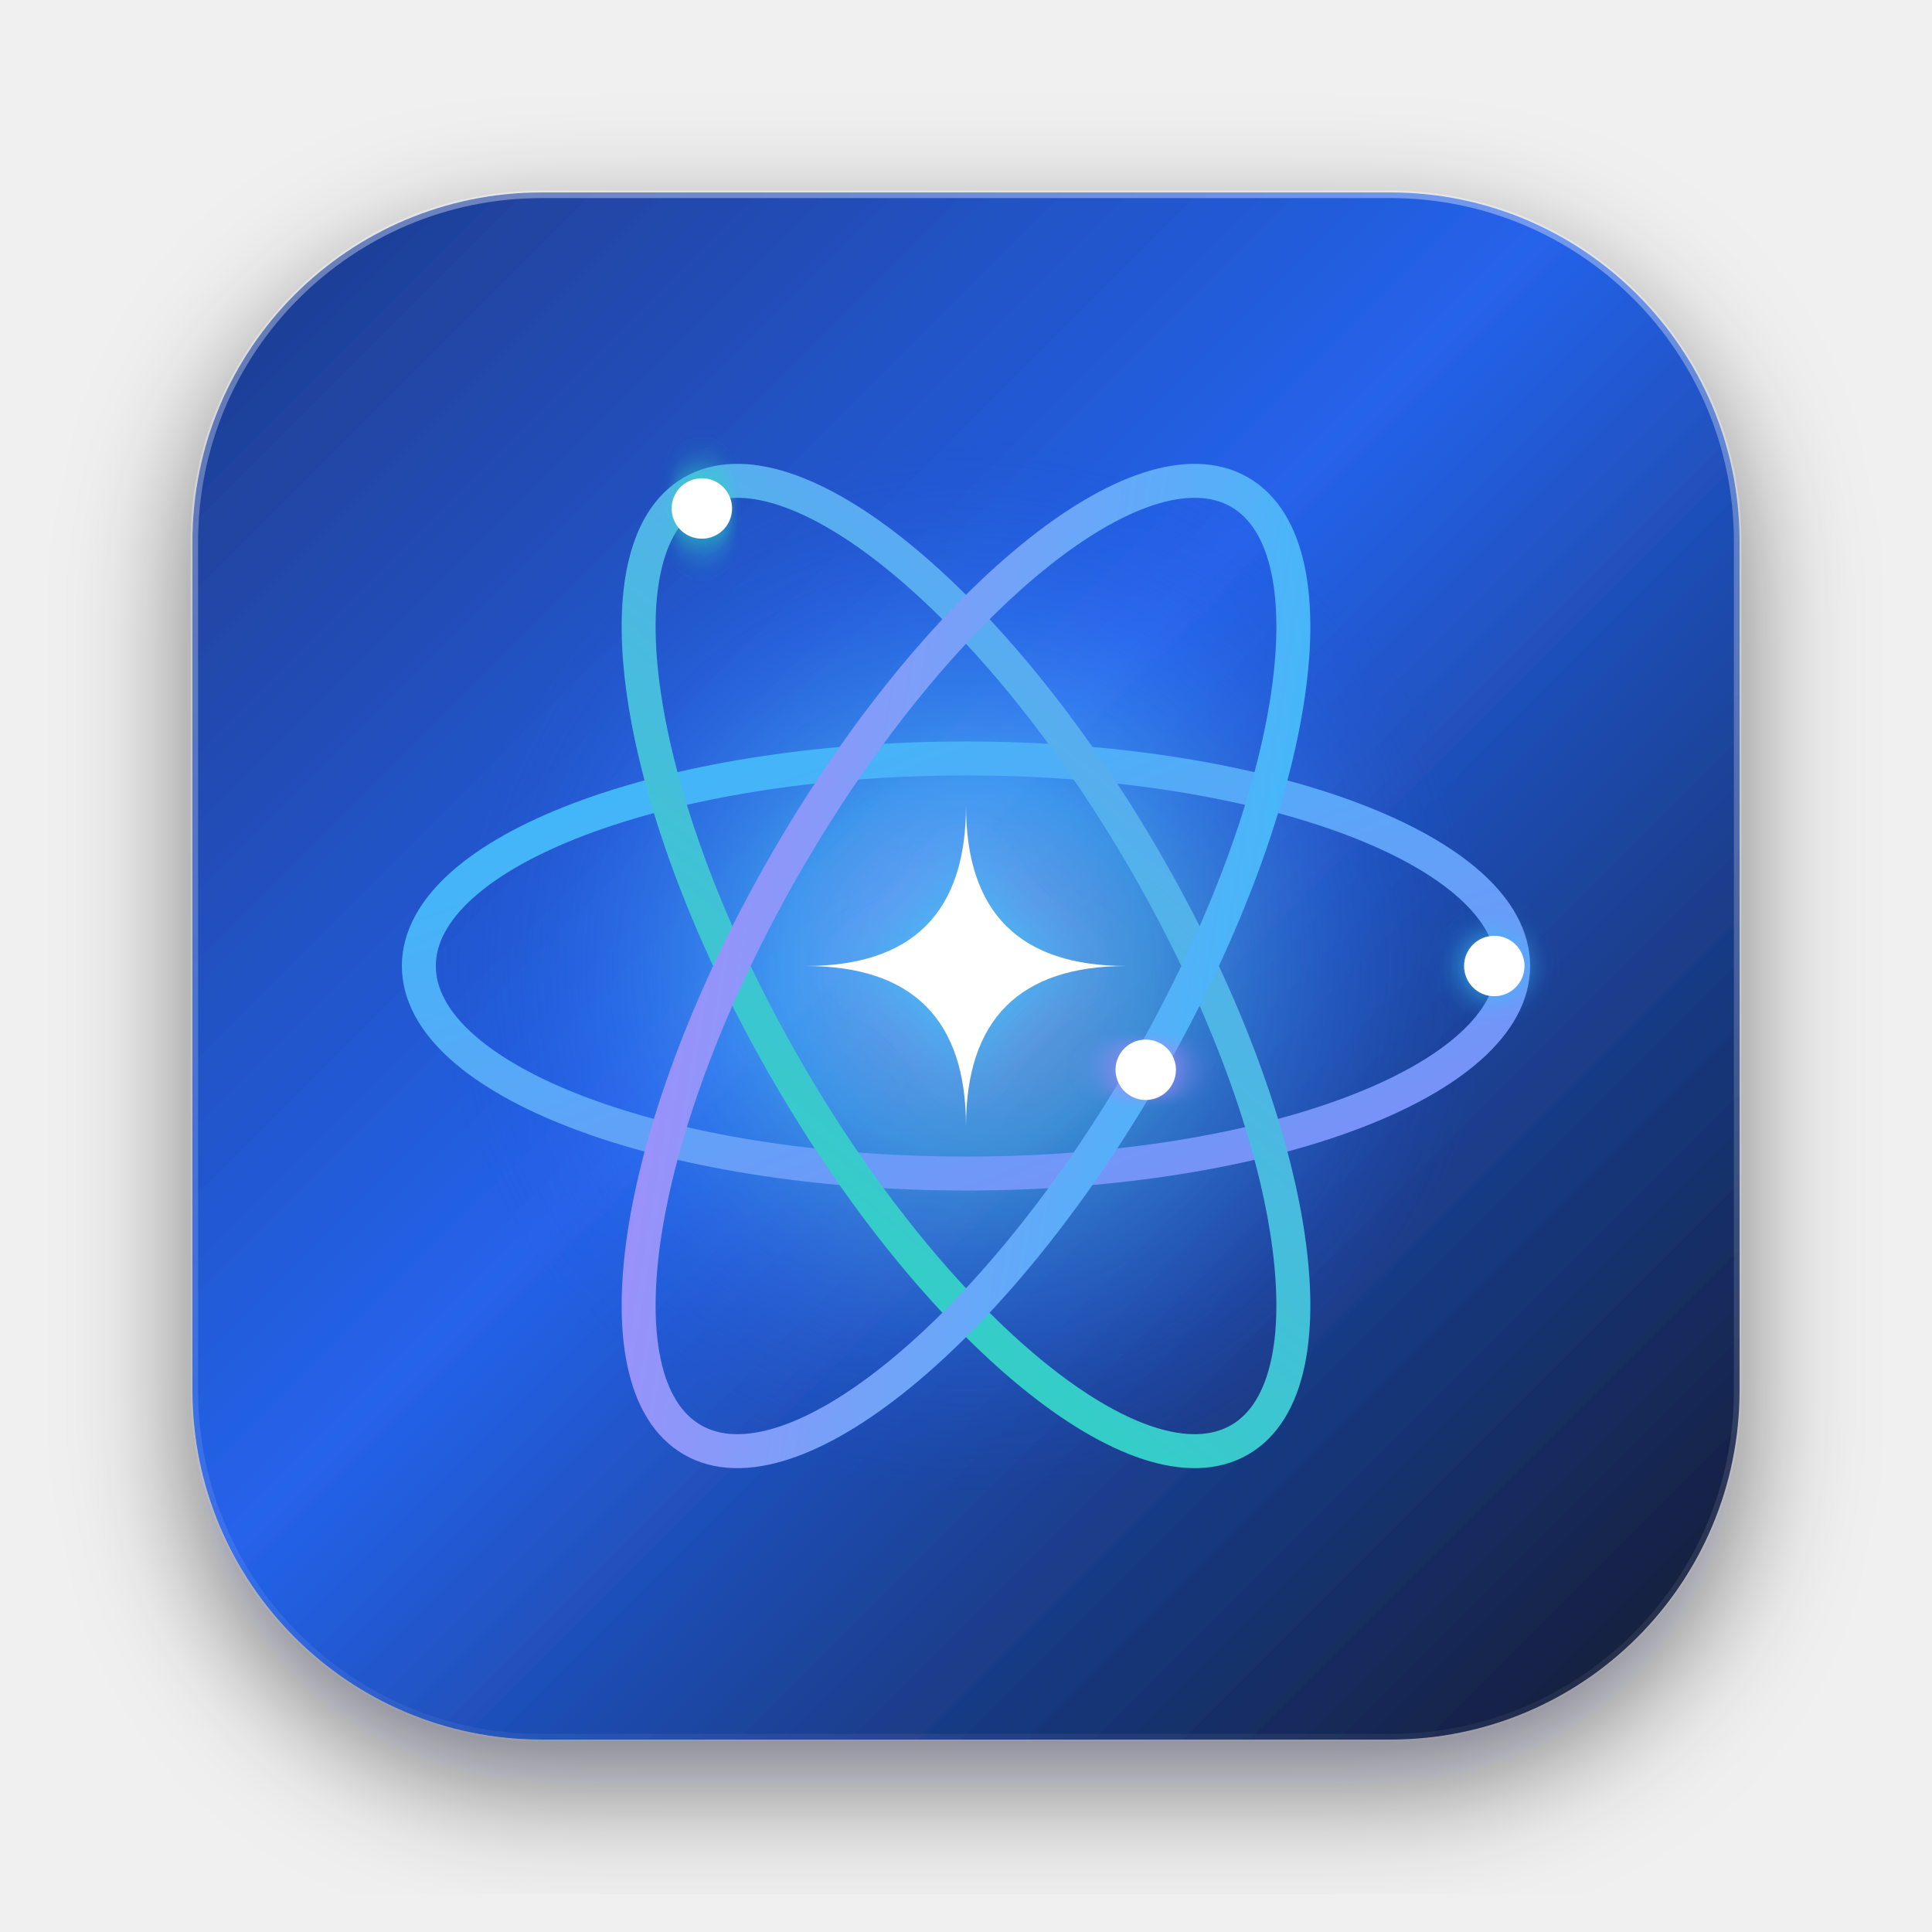
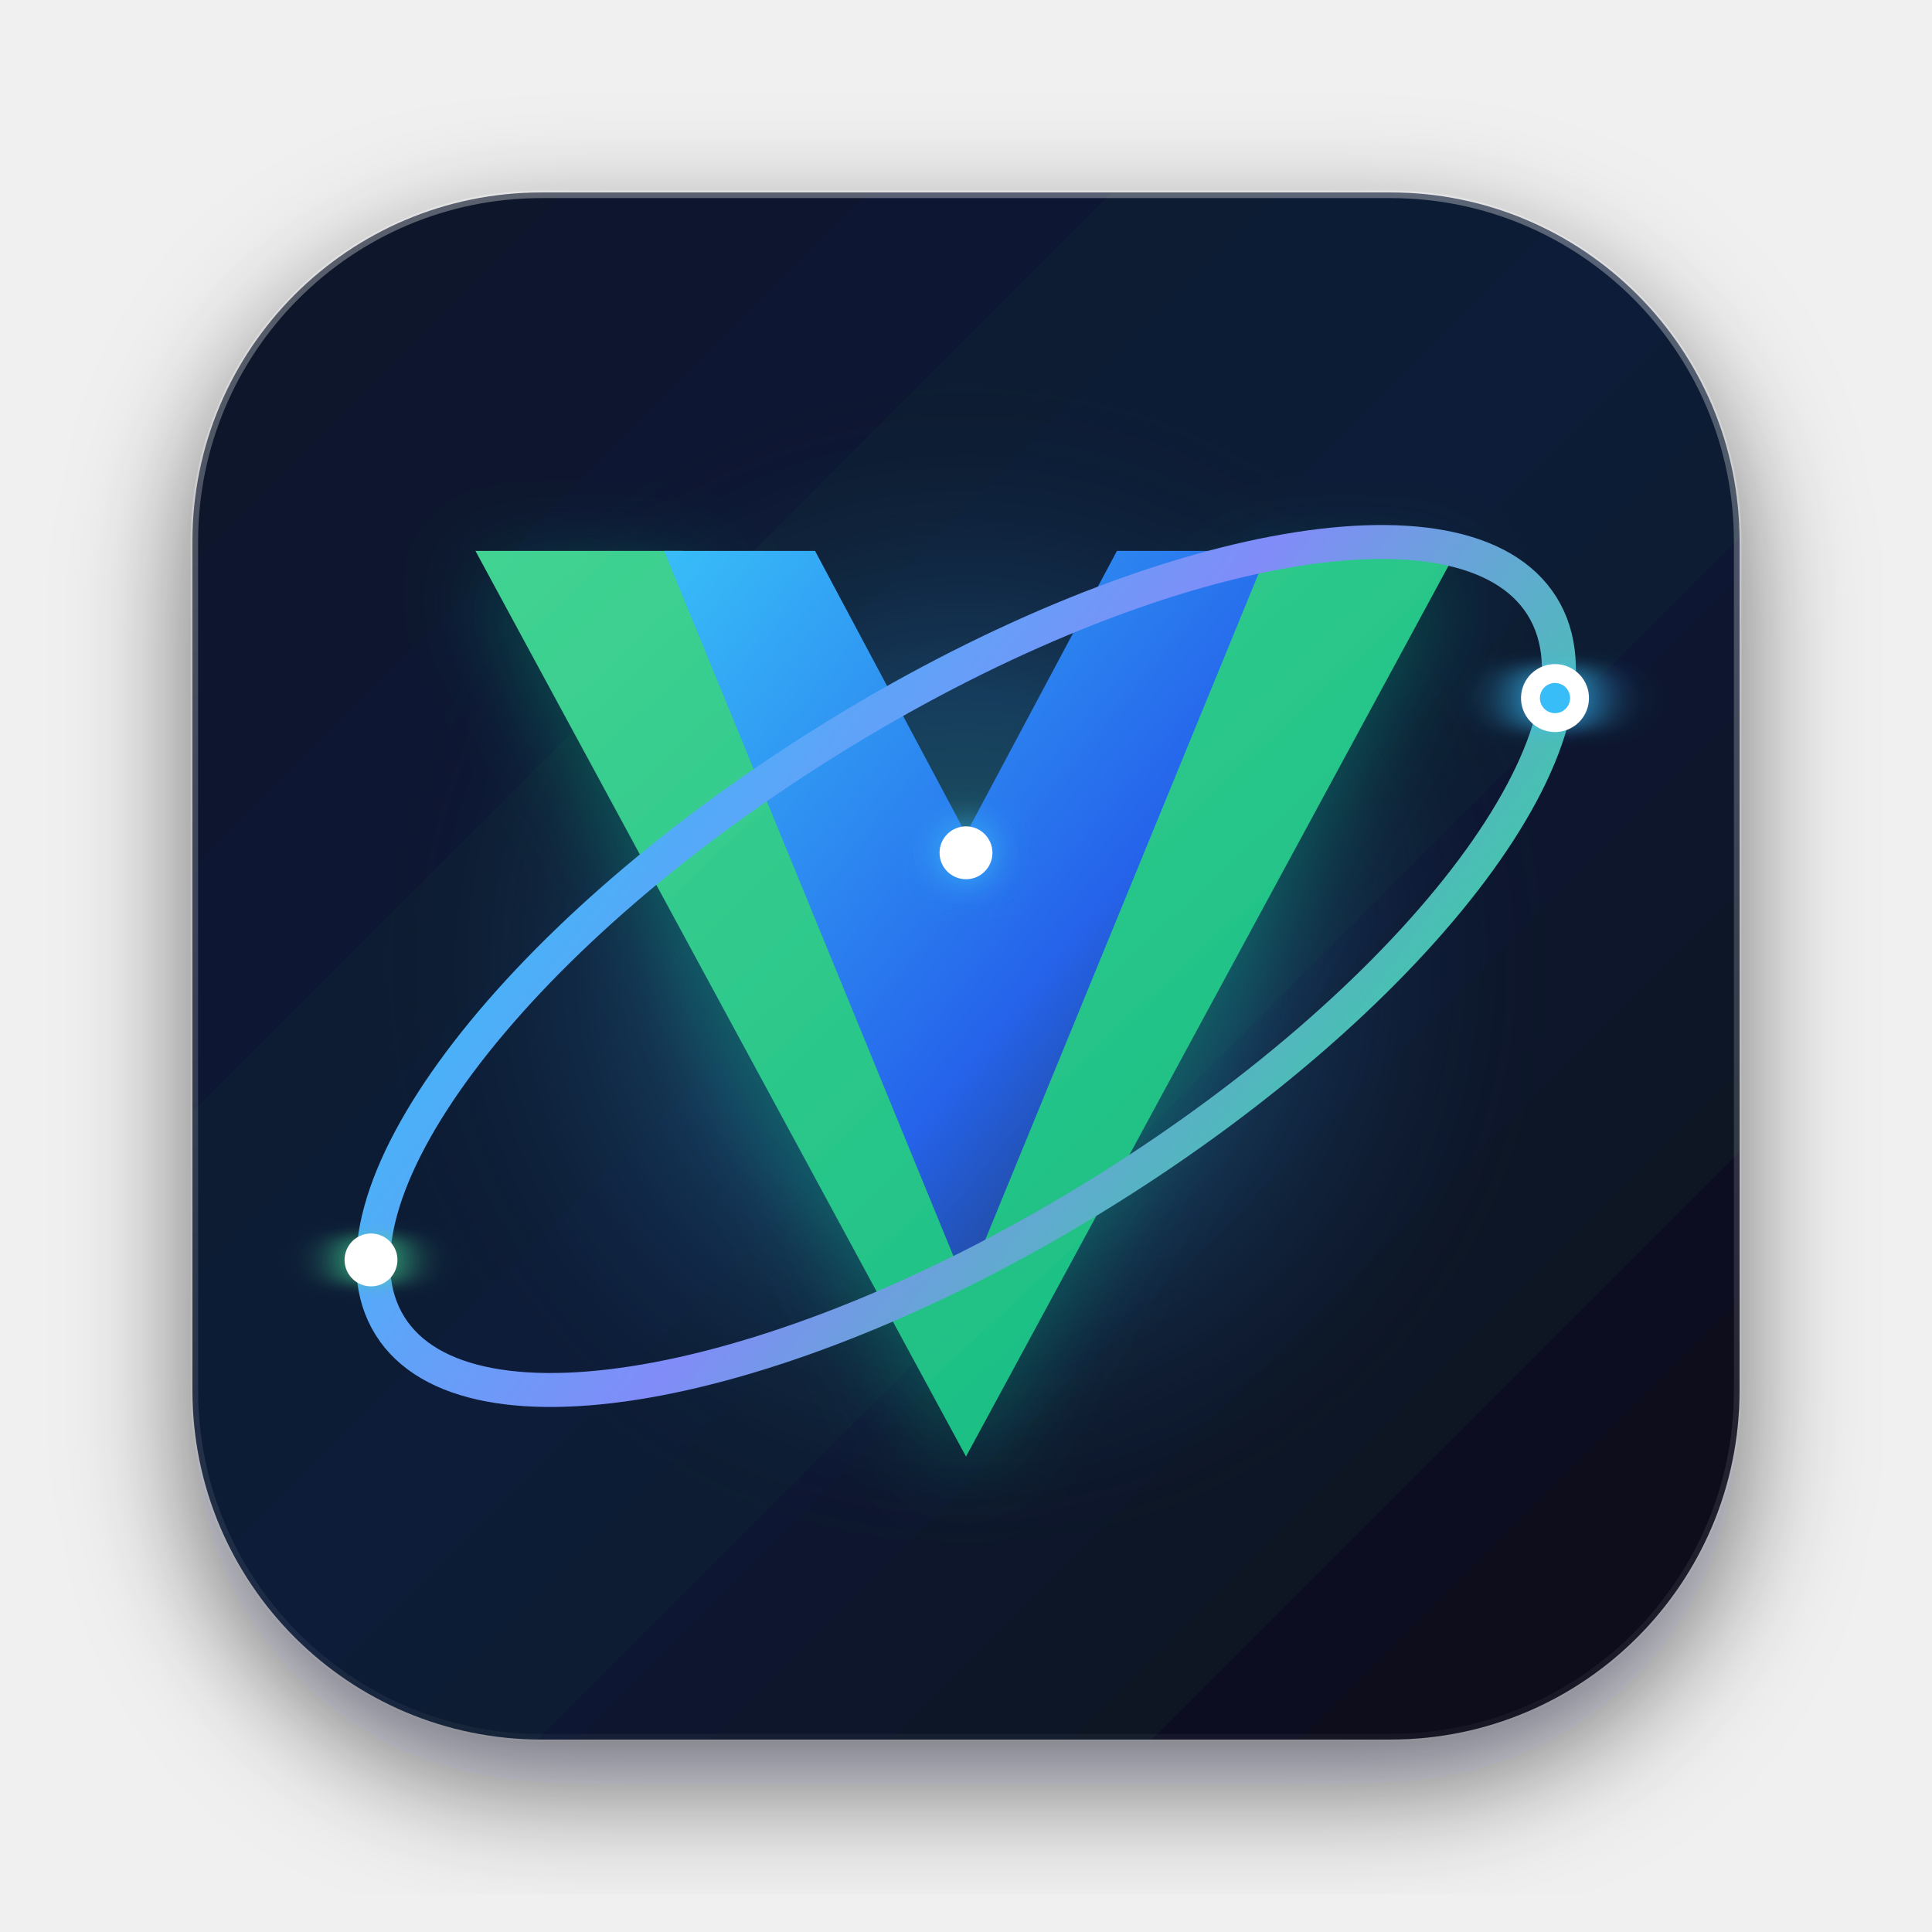
<svg xmlns="http://www.w3.org/2000/svg" viewBox="0 0 1024 1024" width="1024" height="1024">
  <defs>
    <linearGradient id="bgGrad" x1="0%" y1="0%" x2="100%" y2="100%">
-       <stop offset="0%" stop-color="#1e3a8a" />
-       <stop offset="45%" stop-color="#2563eb" />
-       <stop offset="100%" stop-color="#0f172a" />
+       <stop offset="0%" stop-color="#0b1329" />
+       <stop offset="50%" stop-color="#111e38" />
+       <stop offset="100%" stop-color="#050a16" />
    </linearGradient>
    <linearGradient id="borderGrad" x1="0%" y1="0%" x2="0%" y2="100%">
-       <stop offset="0%" stop-color="#ffffff" stop-opacity="0.35" />
-       <stop offset="100%" stop-color="#ffffff" stop-opacity="0.05" />
+       <stop offset="0%" stop-color="#ffffff" stop-opacity="0.32" />
+       <stop offset="100%" stop-color="#ffffff" stop-opacity="0.04" />
    </linearGradient>
-     <linearGradient id="orbitGrad1" x1="0%" y1="0%" x2="100%" y2="100%">
+     <linearGradient id="vueOuterGrad" x1="0%" y1="0%" x2="100%" y2="100%">
+       <stop offset="0%" stop-color="#42d392" />
+       <stop offset="100%" stop-color="#10b981" />
+     </linearGradient>
+     <linearGradient id="vueInnerGrad" x1="0%" y1="0%" x2="100%" y2="100%">
      <stop offset="0%" stop-color="#38bdf8" />
-       <stop offset="100%" stop-color="#818cf8" />
+       <stop offset="60%" stop-color="#2563eb" />
+       <stop offset="100%" stop-color="#1e293b" />
    </linearGradient>
-     <linearGradient id="orbitGrad2" x1="0%" y1="0%" x2="100%" y2="100%">
-       <stop offset="0%" stop-color="#60a5fa" />
-       <stop offset="100%" stop-color="#2dd4bf" />
+     <linearGradient id="orbitGrad" x1="0%" y1="0%" x2="100%" y2="100%">
+       <stop offset="0%" stop-color="#38bdf8" />
+       <stop offset="50%" stop-color="#818cf8" />
+       <stop offset="100%" stop-color="#34d399" />
    </linearGradient>
-     <linearGradient id="orbitGrad3" x1="0%" y1="0%" x2="100%" y2="100%">
-       <stop offset="0%" stop-color="#a78bfa" />
-       <stop offset="100%" stop-color="#38bdf8" />
-     </linearGradient>
-     <radialGradient id="coreGlow" cx="50%" cy="50%" r="50%">
-       <stop offset="0%" stop-color="#ffffff" />
-       <stop offset="35%" stop-color="#67e8f9" />
-       <stop offset="70%" stop-color="#3b82f6" stop-opacity="0.6" />
-       <stop offset="100%" stop-color="#1d4ed8" stop-opacity="0" />
+     <radialGradient id="auroraGlow" cx="50%" cy="50%" r="50%">
+       <stop offset="0%" stop-color="#42d392" stop-opacity="0.35" />
+       <stop offset="45%" stop-color="#38bdf8" stop-opacity="0.2" />
+       <stop offset="100%" stop-color="#0b1329" stop-opacity="0" />
    </radialGradient>
    <filter id="dropShadow" x="-10%" y="-10%" width="120%" height="120%">
-       <feDropShadow dx="0" dy="24" stdDeviation="32" flood-color="#020617" flood-opacity="0.5" />
+       <feDropShadow dx="0" dy="24" stdDeviation="32" flood-color="#020617" flood-opacity="0.55" />
    </filter>
  </defs>
  <rect x="102" y="102" width="820" height="820" rx="185" fill="url(#bgGrad)" filter="url(#dropShadow)" />
  <rect x="103" y="103" width="818" height="818" rx="184" fill="none" stroke="url(#borderGrad)" stroke-width="4" />
-   <circle cx="512" cy="512" r="280" fill="url(#coreGlow)" opacity="0.4" />
+   <circle cx="512" cy="512" r="320" fill="url(#auroraGlow)" />
+   <g transform="translate(512, 512) rotate(-32)">
+     <ellipse rx="360" ry="140" fill="none" stroke="url(#orbitGrad)" stroke-width="16" stroke-dasharray="1400" stroke-dashoffset="0" opacity="0.6" />
+   </g>
  <g transform="translate(512, 512)">
-     <ellipse rx="290" ry="110" fill="none" stroke="url(#orbitGrad1)" stroke-width="18" stroke-linecap="round" />
-     <circle cx="280" cy="0" r="16" fill="#ffffff" filter="drop-shadow(0 0 8px #38bdf8)" />
-     <g transform="rotate(60)">
-       <ellipse rx="290" ry="110" fill="none" stroke="url(#orbitGrad2)" stroke-width="18" stroke-linecap="round" />
-       <circle cx="-280" cy="0" r="16" fill="#ffffff" filter="drop-shadow(0 0 8px #2dd4bf)" />
-     </g>
-     <g transform="rotate(-60)">
-       <ellipse rx="290" ry="110" fill="none" stroke="url(#orbitGrad3)" stroke-width="18" stroke-linecap="round" />
-       <circle cx="0" cy="110" r="16" fill="#ffffff" filter="drop-shadow(0 0 8px #a78bfa)" />
-     </g>
-     <path d="M 0 -85 Q 0 0 85 0 Q 0 0 0 85 Q 0 0 -85 0 Q 0 0 0 -85 Z" fill="#ffffff" filter="drop-shadow(0 0 16px #38bdf8)" />
-     <circle cx="0" cy="0" r="20" fill="#ffffff" />
+     <polygon points="0,260 -260,-220 -150,-220 0,60 150,-220 260,-220" fill="url(#vueOuterGrad)" filter="drop-shadow(0 12px 24px rgba(16, 185, 129, 0.35))" />
+     <polygon points="0,170 -160,-220 -80,-220 0,-70 80,-220 160,-220" fill="url(#vueInnerGrad)" />
+     <circle cx="0" cy="-60" r="14" fill="#ffffff" filter="drop-shadow(0 0 10px #38bdf8)" />
+   </g>
+   <g transform="translate(512, 512) rotate(-32)">
+     <ellipse rx="360" ry="140" fill="none" stroke="url(#orbitGrad)" stroke-width="18" stroke-linecap="round" />
+     <circle cx="340" cy="45" r="18" fill="#ffffff" filter="drop-shadow(0 0 12px #38bdf8)" />
+     <circle cx="340" cy="45" r="8" fill="#38bdf8" />
+     <circle cx="-350" cy="-35" r="14" fill="#ffffff" filter="drop-shadow(0 0 10px #42d392)" />
  </g>
</svg>
